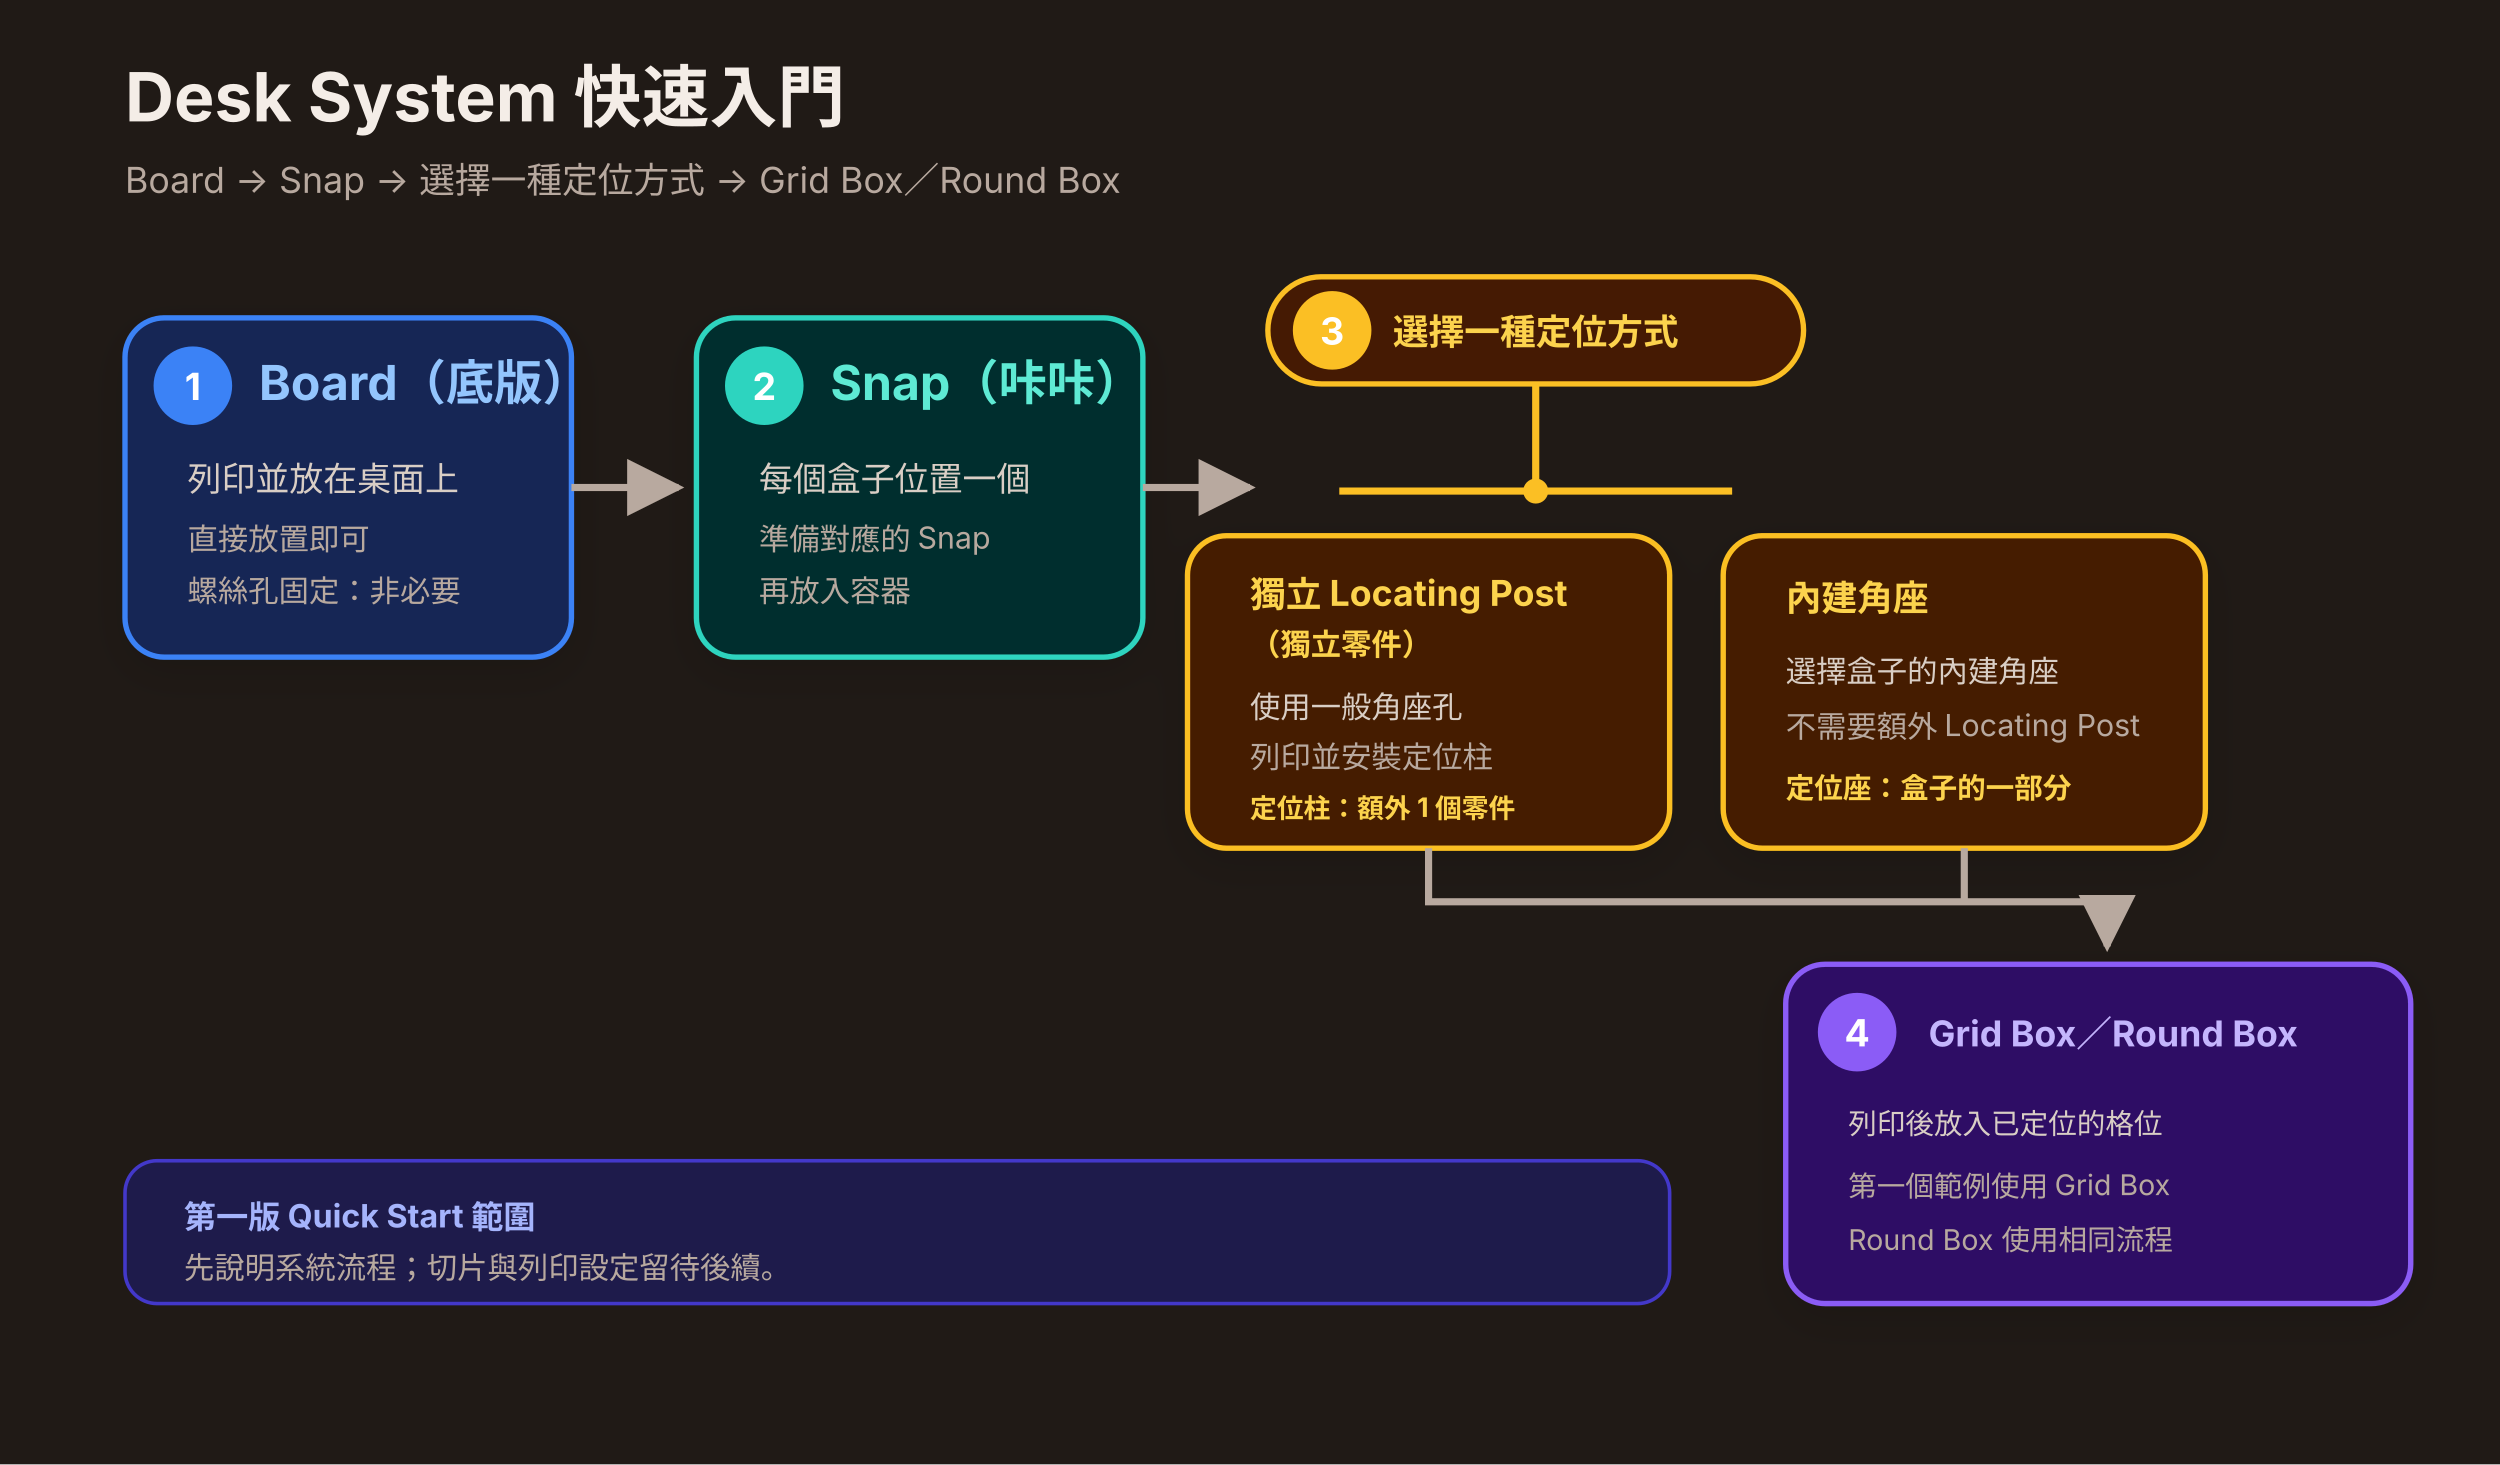
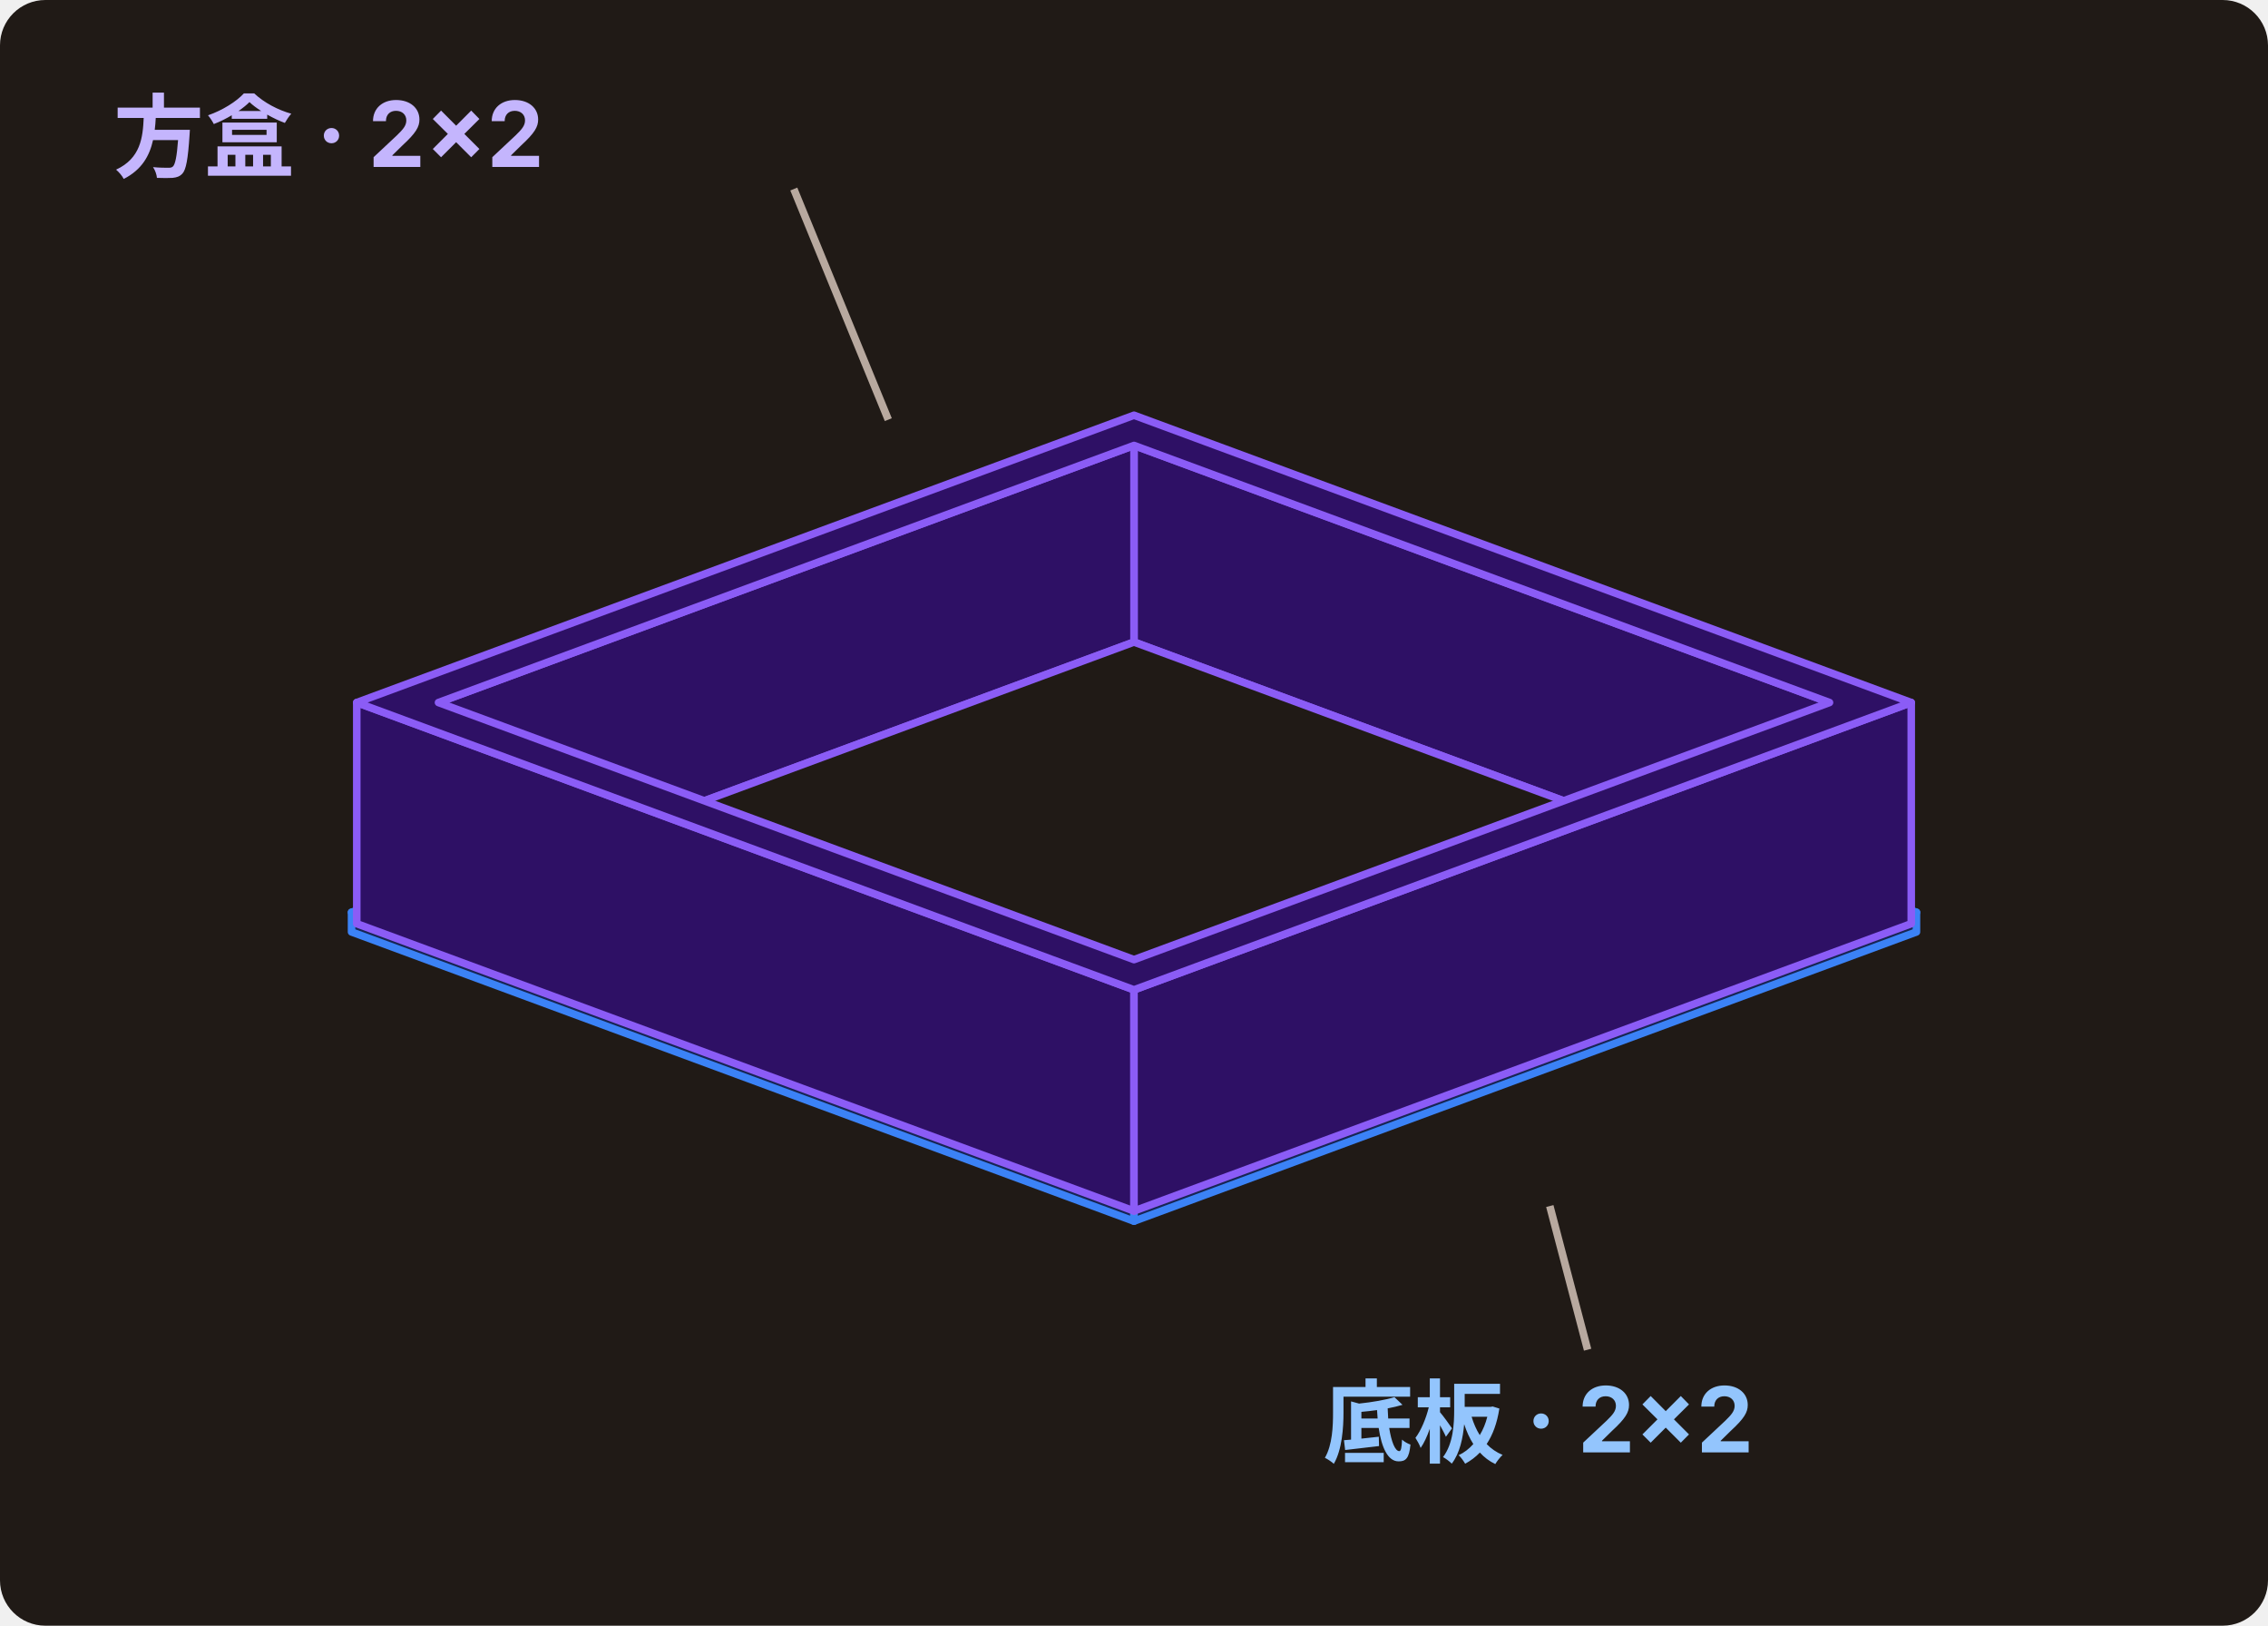
- <svg xmlns="http://www.w3.org/2000/svg" width="1400" height="820" viewBox="0 0 1400 820" role="img" aria-labelledby="title desc">
-   <defs>
-     <filter id="shadow" x="-20%" y="-20%" width="140%" height="150%">
-       <feDropShadow dx="0" dy="8" stdDeviation="12" flood-color="#000000" flood-opacity="0.12" />
-     </filter>
-     <marker id="arrow" viewBox="0 0 10 10" refX="9" refY="5" markerWidth="8" markerHeight="8" orient="auto-start-reverse">
-       <path d="M 0 0 L 10 5 L 0 10 z" fill="#b8a99f" />
-     </marker>
-   </defs>
-   <rect width="1400" height="820" fill="#201a16" />
-   <text x="70" y="68" fill="#f4ede7" font-family="Noto Sans TC, Inter, sans-serif" font-size="38" font-weight="750">Desk System 快速入門</text>
-   <text x="70" y="108" fill="#b8a99f" font-family="Noto Sans TC, Inter, sans-serif" font-size="20">Board → Snap → 選擇一種定位方式 → Grid Box／Round Box</text>
-   <g filter="url(#shadow)">
-     <rect x="70" y="178" width="250" height="190" rx="22" fill="#172554" stroke="#3b82f6" stroke-width="3" />
-     <rect x="390" y="178" width="250" height="190" rx="22" fill="#042f2e" stroke="#2dd4bf" stroke-width="3" />
-     <rect x="665" y="300" width="270" height="175" rx="22" fill="#451a03" stroke="#fbbf24" stroke-width="3" />
-     <rect x="965" y="300" width="270" height="175" rx="22" fill="#451a03" stroke="#fbbf24" stroke-width="3" />
-     <rect x="1000" y="540" width="350" height="190" rx="22" fill="#2e1065" stroke="#8b5cf6" stroke-width="3" />
-   </g>
-   <circle cx="108" cy="216" r="22" fill="#3b82f6" />
-   <text x="108" y="224" text-anchor="middle" fill="white" font-family="Inter, sans-serif" font-size="21" font-weight="700">1</text>
-   <text x="145" y="224" fill="#93c5fd" font-family="Noto Sans TC, Inter, sans-serif" font-size="27" font-weight="700">Board（底版）</text>
-   <text x="105" y="275" fill="#d9cec5" font-family="Noto Sans TC, Inter, sans-serif" font-size="19">列印並放在桌面上</text>
-   <text x="105" y="308" fill="#b8a99f" font-family="Noto Sans TC, Inter, sans-serif" font-size="17">直接放置即可</text>
-   <text x="105" y="337" fill="#b8a99f" font-family="Noto Sans TC, Inter, sans-serif" font-size="17">螺絲孔固定：非必要</text>
-   <circle cx="428" cy="216" r="22" fill="#2dd4bf" />
-   <text x="428" y="224" text-anchor="middle" fill="white" font-family="Inter, sans-serif" font-size="21" font-weight="700">2</text>
-   <text x="465" y="224" fill="#5eead4" font-family="Noto Sans TC, Inter, sans-serif" font-size="27" font-weight="700">Snap（咔咔）</text>
-   <text x="425" y="275" fill="#d9cec5" font-family="Noto Sans TC, Inter, sans-serif" font-size="19">每個盒子位置一個</text>
-   <text x="425" y="308" fill="#b8a99f" font-family="Noto Sans TC, Inter, sans-serif" font-size="17">準備對應的 Snap</text>
-   <text x="425" y="337" fill="#b8a99f" font-family="Noto Sans TC, Inter, sans-serif" font-size="17">再放入容器</text>
-   <path d="M 320 273 H 380" fill="none" stroke="#b8a99f" stroke-width="4" marker-end="url(#arrow)" />
-   <rect x="710" y="155" width="300" height="60" rx="30" fill="#451a03" stroke="#fbbf24" stroke-width="3" />
-   <circle cx="746" cy="185" r="22" fill="#fbbf24" />
-   <text x="746" y="193" text-anchor="middle" fill="white" font-family="Inter, sans-serif" font-size="21" font-weight="700">3</text>
-   <text x="780" y="193" fill="#fcd34d" font-family="Noto Sans TC, Inter, sans-serif" font-size="20" font-weight="700">選擇一種定位方式</text>
-   <path d="M 640 273 H 700" fill="none" stroke="#b8a99f" stroke-width="4" marker-end="url(#arrow)" />
-   <path d="M 860 215 V 275 M 860 275 H 750 M 860 275 H 970" fill="none" stroke="#fbbf24" stroke-width="4" />
-   <circle cx="860" cy="275" r="7" fill="#fbbf24" />
-   <text x="700" y="340" fill="#fcd34d" font-family="Noto Sans TC, Inter, sans-serif" font-size="20" font-weight="700">獨立 Locating Post</text>
-   <text x="700" y="367" fill="#fcd34d" font-family="Noto Sans TC, Inter, sans-serif" font-size="17" font-weight="650">（獨立零件）</text>
-   <text x="700" y="402" fill="#d9cec5" font-family="Noto Sans TC, Inter, sans-serif" font-size="17">使用一般角座孔</text>
-   <text x="700" y="430" fill="#b8a99f" font-family="Noto Sans TC, Inter, sans-serif" font-size="17">列印並安裝定位柱</text>
-   <text x="700" y="458" fill="#fcd34d" font-family="Noto Sans TC, Inter, sans-serif" font-size="15" font-weight="650">定位柱：額外 1 個零件</text>
-   <text x="1000" y="342" fill="#fcd34d" font-family="Noto Sans TC, Inter, sans-serif" font-size="20" font-weight="700">內建角座</text>
-   <text x="1000" y="382" fill="#d9cec5" font-family="Noto Sans TC, Inter, sans-serif" font-size="17">選擇盒子的內建角座</text>
-   <text x="1000" y="413" fill="#b8a99f" font-family="Noto Sans TC, Inter, sans-serif" font-size="17">不需要額外 Locating Post</text>
-   <text x="1000" y="447" fill="#fcd34d" font-family="Noto Sans TC, Inter, sans-serif" font-size="16" font-weight="650">定位座：盒子的一部分</text>
-   <path d="M 800 475 V 505 H 1180 V 530" fill="none" stroke="#b8a99f" stroke-width="4" marker-end="url(#arrow)" />
-   <path d="M 1100 475 V 505" fill="none" stroke="#b8a99f" stroke-width="4" />
-   <circle cx="1040" cy="578" r="22" fill="#8b5cf6" />
-   <text x="1040" y="586" text-anchor="middle" fill="white" font-family="Inter, sans-serif" font-size="21" font-weight="700">4</text>
-   <text x="1080" y="586" fill="#c4b5fd" font-family="Noto Sans TC, Inter, sans-serif" font-size="20" font-weight="700">Grid Box／Round Box</text>
-   <text x="1035" y="635" fill="#d9cec5" font-family="Noto Sans TC, Inter, sans-serif" font-size="16">列印後放入已定位的格位</text>
-   <text x="1035" y="670" fill="#b8a99f" font-family="Noto Sans TC, Inter, sans-serif" font-size="16">第一個範例使用 Grid Box</text>
-   <text x="1035" y="700" fill="#b8a99f" font-family="Noto Sans TC, Inter, sans-serif" font-size="16">Round Box 使用相同流程</text>
-   <rect x="70" y="650" width="865" height="80" rx="18" fill="#1e1b4b" stroke="#4338ca" stroke-width="2" />
-   <text x="103" y="688" fill="#a5b4fc" font-family="Noto Sans TC, Inter, sans-serif" font-size="18" font-weight="700">第一版 Quick Start 範圍</text>
-   <text x="103" y="716" fill="#b8a99f" font-family="Noto Sans TC, Inter, sans-serif" font-size="17">先說明系統流程；切片與列印設定留待後續。</text>
+ <svg xmlns="http://www.w3.org/2000/svg" width="600" height="430" viewBox="0 0 600 430" role="img" aria-labelledby="title desc">
+   <rect width="600" height="430" rx="12" fill="#201a16" />
+   <polygon points="93,246.5 300,323 300,317.8 93,241.3" fill="#172554" stroke="#3b82f6" stroke-width="2" stroke-linejoin="round" />
+   <polygon points="507,246.5 300,323 300,317.8 507,241.3" fill="#172554" stroke="#3b82f6" stroke-width="2" stroke-linejoin="round" />
+   <polygon points="300,164.8 507,241.3 300,317.8 93,241.3" fill="#172554" stroke="#3b82f6" stroke-width="2" stroke-linejoin="round" />
+   <polygon points="300,173.3 380.5,203.05 300,232.8 219.5,203.05" fill="#201a16" stroke="#1e40af" stroke-width="2" stroke-linejoin="round" />
+   <polygon points="403.5,211.55 484,241.3 403.5,271.05 323,241.3" fill="#201a16" stroke="#1e40af" stroke-width="2" stroke-linejoin="round" />
+   <polygon points="196.5,211.55 277,241.3 196.5,271.05 116,241.3" fill="#201a16" stroke="#1e40af" stroke-width="2" stroke-linejoin="round" />
+   <polygon points="300,249.8 380.5,279.55 300,309.3 219.5,279.55" fill="#201a16" stroke="#1e40af" stroke-width="2" stroke-linejoin="round" />
+   <polygon points="300,169.822 484,237.822 484,185.822 300,117.823" fill="#2e1065" stroke="#8b5cf6" stroke-width="2" stroke-linejoin="round" />
+   <polygon points="300,169.822 116,237.822 116,185.822 300,117.823" fill="#2e1065" stroke="#8b5cf6" stroke-width="2" stroke-linejoin="round" />
+   <polygon points="300,169.822 484,237.822 300,305.822 116,237.822" fill="#201a16" stroke="#8b5cf6" stroke-width="2" stroke-linejoin="round" />
+   <polygon points="94.38,244.322 300,320.312 300,261.812 94.38,185.822" fill="#2e1065" stroke="#8b5cf6" stroke-width="2" stroke-linejoin="round" />
+   <polygon points="505.62,244.322 300,320.312 300,261.812 505.62,185.822" fill="#2e1065" stroke="#8b5cf6" stroke-width="2" stroke-linejoin="round" />
+   <path d="M 300 109.832 L 505.62 185.822 L 300 261.812 L 94.38 185.822 Z M 116 185.822 L 300 253.822 L 484 185.822 L 300 117.823 Z" fill="#2e1065" fill-rule="evenodd" stroke="#8b5cf6" stroke-width="2" stroke-linejoin="round" />
+   <text x="30" y="45" font-family="Noto Sans TC, Inter, sans-serif" font-size="24" font-weight="700" fill="#c4b5fd">方盒 · 2×2</text>
+   <text x="350" y="385" font-family="Noto Sans TC, Inter, sans-serif" font-size="24" font-weight="700" fill="#93c5fd">底板 · 2×2</text>
+   <path d="M 210 50 L 235 111 M 420 357 L 410 319" fill="none" stroke="#b8a99f" stroke-width="2" />
</svg>
